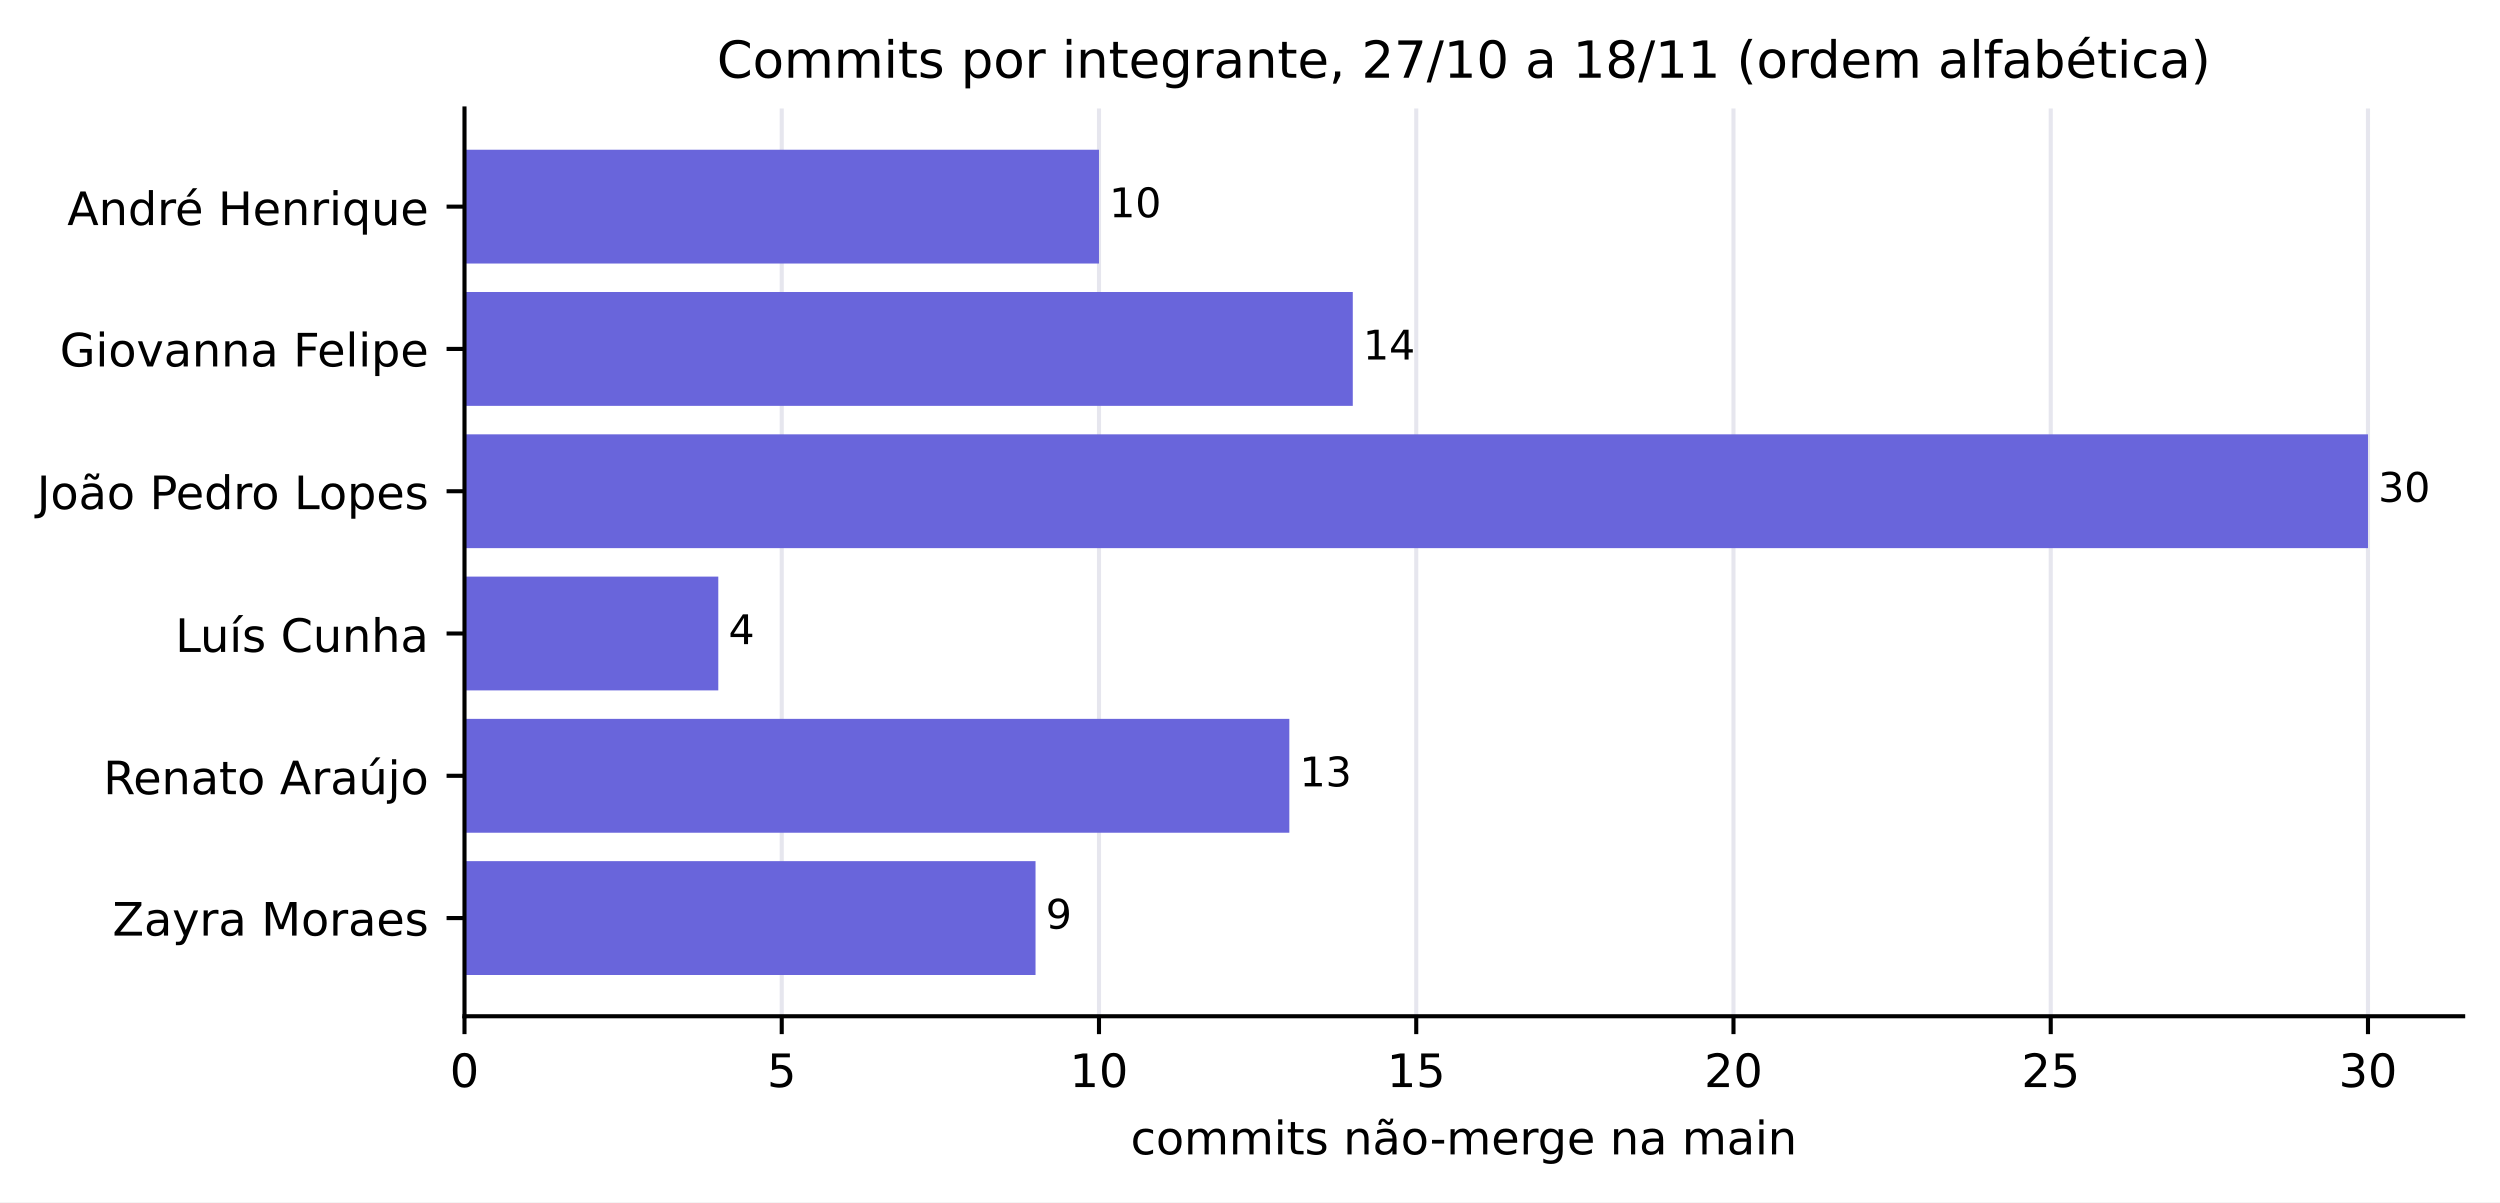
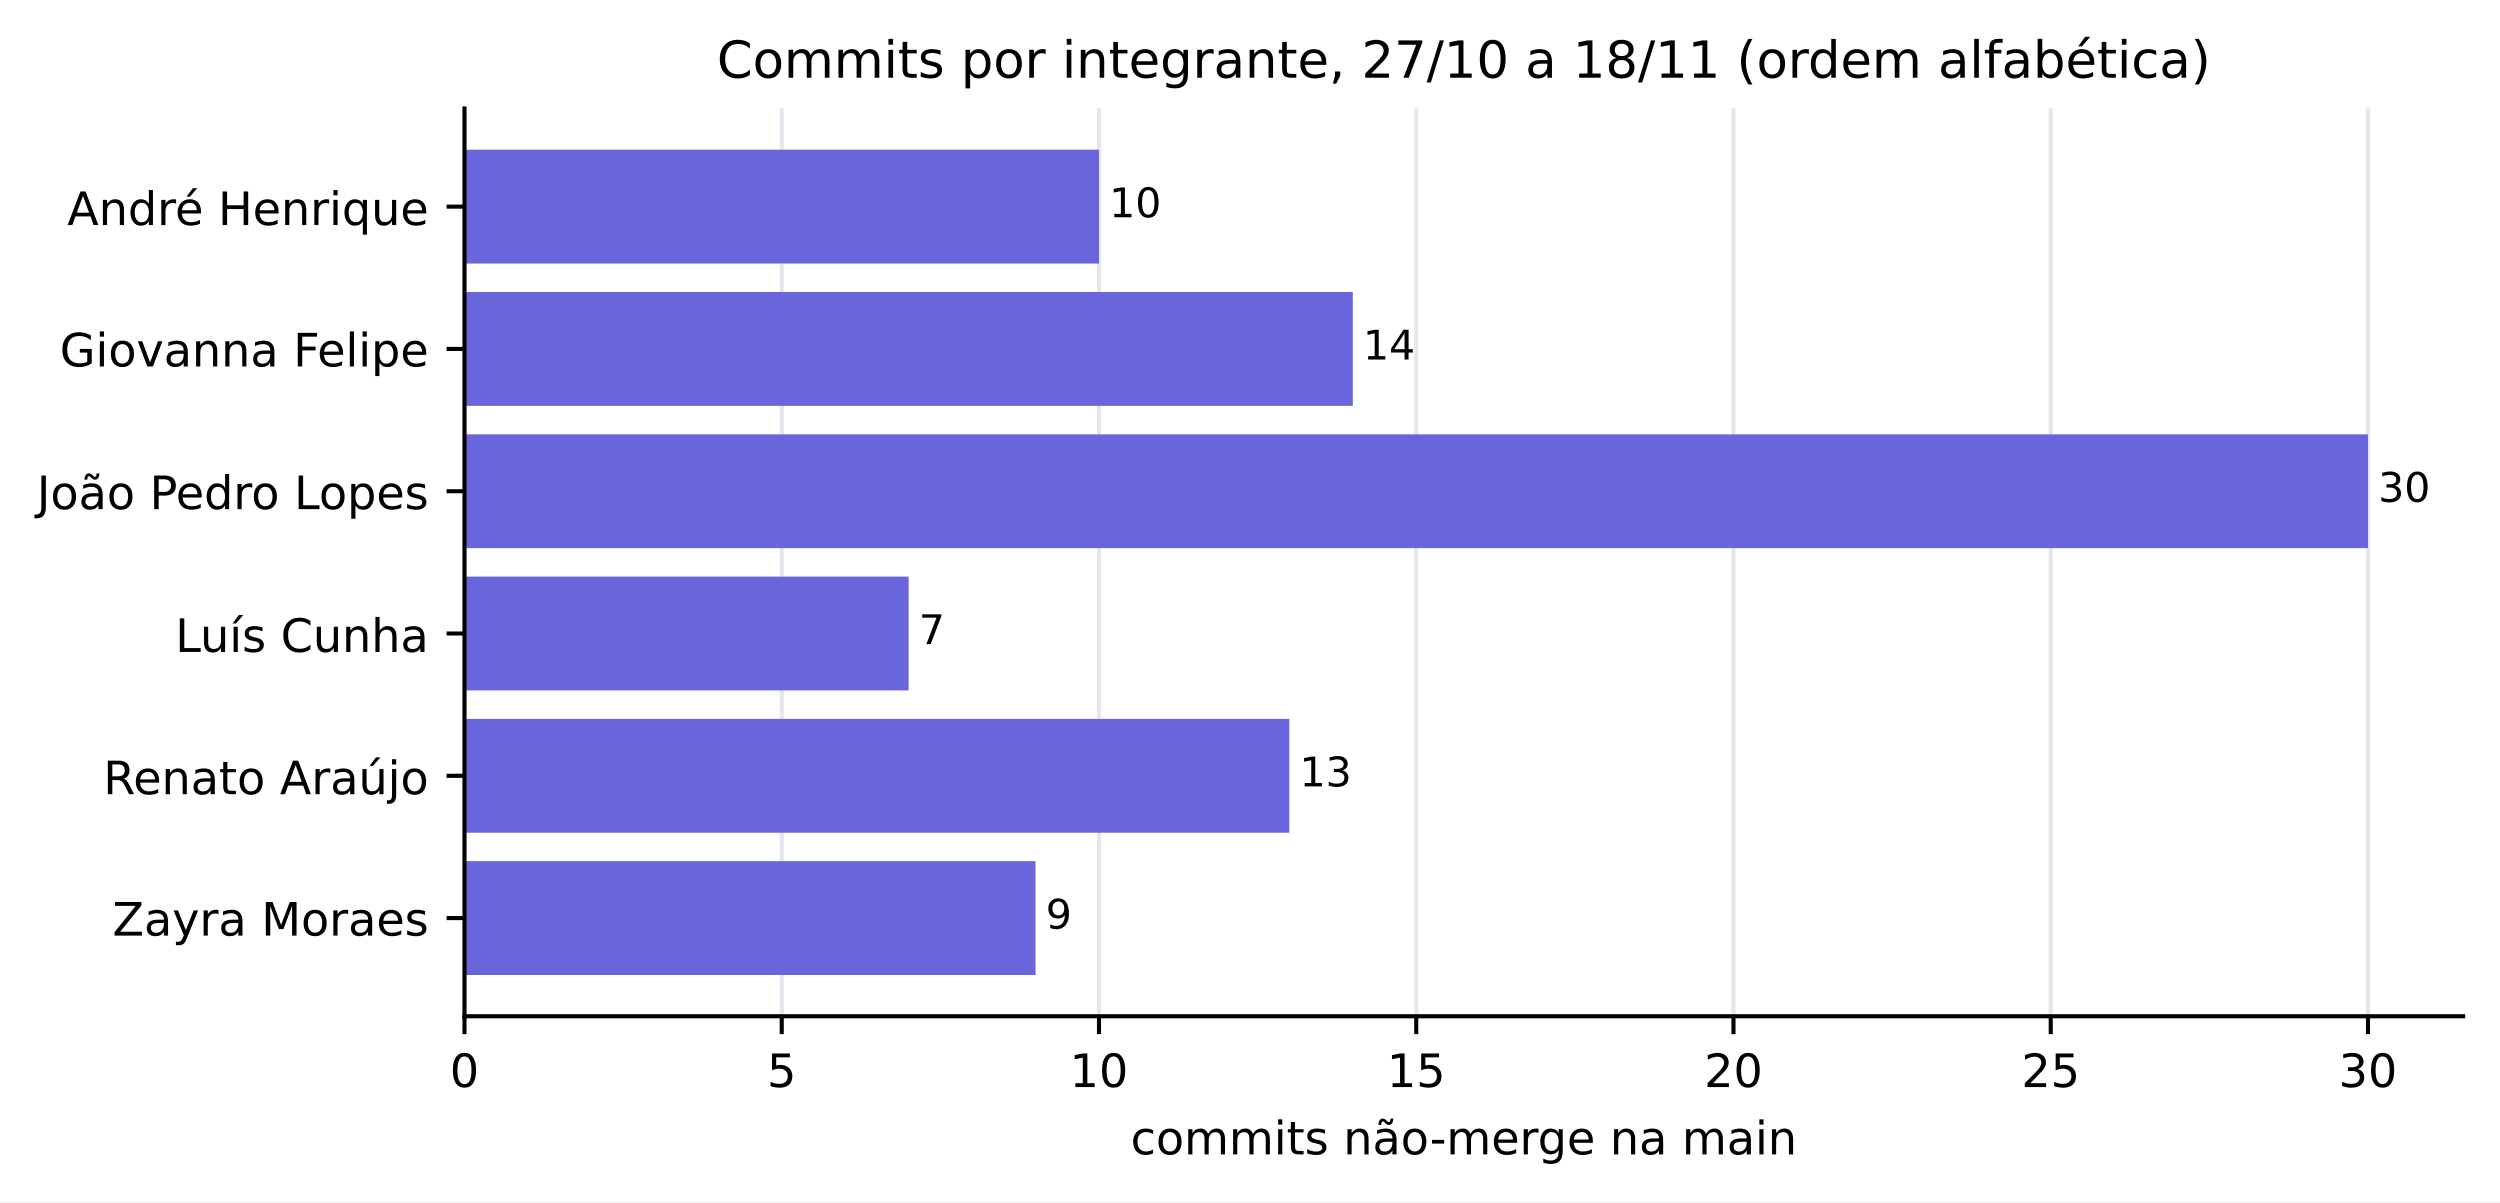
<svg xmlns="http://www.w3.org/2000/svg" xmlns:xlink="http://www.w3.org/1999/xlink" width="488.575pt" height="234.96pt" viewBox="0 0 488.575 234.96" version="1.1">
  <defs>
    <style type="text/css">*{stroke-linejoin: round; stroke-linecap: butt}</style>
  </defs>
  <g id="figure_1">
    <g id="patch_1">
      <path d="M 0 234.96  L 488.575 234.96  L 488.575 0  L 0 0  z " style="fill: #ffffff" />
    </g>
    <g id="axes_1">
      <g id="patch_2">
        <path d="M 90.775 198.606  L 481.375 198.606  L 481.375 21.198  L 90.775 21.198  z " style="fill: #ffffff" />
      </g>
      <g id="matplotlib.axis_1">
        <g id="xtick_1">
          <g id="line2d_1">
            <path d="M 90.775 198.606  L 90.775 21.198  " clip-path="url(#p9c40b0acbf)" style="fill: none; stroke: #e6e6ee; stroke-width: 0.8; stroke-linecap: square" />
          </g>
          <g id="line2d_2">
            <defs>
              <path id="m75a7fae0de" d="M 0 0  L 0 3.5  " style="stroke: #000000; stroke-width: 0.8" />
            </defs>
            <g>
              <use xlink:href="#m75a7fae0de" x="90.775" y="198.606" style="stroke: #000000; stroke-width: 0.8" />
            </g>
          </g>
          <g id="text_1">
            <text style="font-size: 9px; font-family: 'DejaVu Sans', 'Bitstream Vera Sans', 'Computer Modern Sans Serif', 'Lucida Grande', 'Verdana', 'Geneva', 'Lucid', 'Arial', 'Helvetica', 'Avant Garde', sans-serif; text-anchor: middle" x="90.775" y="212.444" transform="rotate(-0 90.77453 212.4443)">0</text>
          </g>
        </g>
        <g id="xtick_2">
          <g id="line2d_3">
            <path d="M 152.775 198.606  L 152.775 21.198  " clip-path="url(#p9c40b0acbf)" style="fill: none; stroke: #e6e6ee; stroke-width: 0.8; stroke-linecap: square" />
          </g>
          <g id="line2d_4">
            <g>
              <use xlink:href="#m75a7fae0de" x="152.775" y="198.606" style="stroke: #000000; stroke-width: 0.8" />
            </g>
          </g>
          <g id="text_2">
            <text style="font-size: 9px; font-family: 'DejaVu Sans', 'Bitstream Vera Sans', 'Computer Modern Sans Serif', 'Lucida Grande', 'Verdana', 'Geneva', 'Lucid', 'Arial', 'Helvetica', 'Avant Garde', sans-serif; text-anchor: middle" x="152.775" y="212.444" transform="rotate(-0 152.7745 212.4443)">5</text>
          </g>
        </g>
        <g id="xtick_3">
          <g id="line2d_5">
            <path d="M 214.775 198.606  L 214.775 21.198  " clip-path="url(#p9c40b0acbf)" style="fill: none; stroke: #e6e6ee; stroke-width: 0.8; stroke-linecap: square" />
          </g>
          <g id="line2d_6">
            <g>
              <use xlink:href="#m75a7fae0de" x="214.775" y="198.606" style="stroke: #000000; stroke-width: 0.8" />
            </g>
          </g>
          <g id="text_3">
            <text style="font-size: 9px; font-family: 'DejaVu Sans', 'Bitstream Vera Sans', 'Computer Modern Sans Serif', 'Lucida Grande', 'Verdana', 'Geneva', 'Lucid', 'Arial', 'Helvetica', 'Avant Garde', sans-serif; text-anchor: middle" x="214.775" y="212.444" transform="rotate(-0 214.7745 212.4443)">10</text>
          </g>
        </g>
        <g id="xtick_4">
          <g id="line2d_7">
            <path d="M 276.775 198.606  L 276.775 21.198  " clip-path="url(#p9c40b0acbf)" style="fill: none; stroke: #e6e6ee; stroke-width: 0.8; stroke-linecap: square" />
          </g>
          <g id="line2d_8">
            <g>
              <use xlink:href="#m75a7fae0de" x="276.775" y="198.606" style="stroke: #000000; stroke-width: 0.8" />
            </g>
          </g>
          <g id="text_4">
            <text style="font-size: 9px; font-family: 'DejaVu Sans', 'Bitstream Vera Sans', 'Computer Modern Sans Serif', 'Lucida Grande', 'Verdana', 'Geneva', 'Lucid', 'Arial', 'Helvetica', 'Avant Garde', sans-serif; text-anchor: middle" x="276.775" y="212.444" transform="rotate(-0 276.7745 212.4443)">15</text>
          </g>
        </g>
        <g id="xtick_5">
          <g id="line2d_9">
            <path d="M 338.775 198.606  L 338.775 21.198  " clip-path="url(#p9c40b0acbf)" style="fill: none; stroke: #e6e6ee; stroke-width: 0.8; stroke-linecap: square" />
          </g>
          <g id="line2d_10">
            <g>
              <use xlink:href="#m75a7fae0de" x="338.775" y="198.606" style="stroke: #000000; stroke-width: 0.8" />
            </g>
          </g>
          <g id="text_5">
            <text style="font-size: 9px; font-family: 'DejaVu Sans', 'Bitstream Vera Sans', 'Computer Modern Sans Serif', 'Lucida Grande', 'Verdana', 'Geneva', 'Lucid', 'Arial', 'Helvetica', 'Avant Garde', sans-serif; text-anchor: middle" x="338.775" y="212.444" transform="rotate(-0 338.7745 212.4443)">20</text>
          </g>
        </g>
        <g id="xtick_6">
          <g id="line2d_11">
            <path d="M 400.775 198.606  L 400.775 21.198  " clip-path="url(#p9c40b0acbf)" style="fill: none; stroke: #e6e6ee; stroke-width: 0.8; stroke-linecap: square" />
          </g>
          <g id="line2d_12">
            <g>
              <use xlink:href="#m75a7fae0de" x="400.775" y="198.606" style="stroke: #000000; stroke-width: 0.8" />
            </g>
          </g>
          <g id="text_6">
            <text style="font-size: 9px; font-family: 'DejaVu Sans', 'Bitstream Vera Sans', 'Computer Modern Sans Serif', 'Lucida Grande', 'Verdana', 'Geneva', 'Lucid', 'Arial', 'Helvetica', 'Avant Garde', sans-serif; text-anchor: middle" x="400.775" y="212.444" transform="rotate(-0 400.7745 212.4443)">25</text>
          </g>
        </g>
        <g id="xtick_7">
          <g id="line2d_13">
            <path d="M 462.775 198.606  L 462.775 21.198  " clip-path="url(#p9c40b0acbf)" style="fill: none; stroke: #e6e6ee; stroke-width: 0.8; stroke-linecap: square" />
          </g>
          <g id="line2d_14">
            <g>
              <use xlink:href="#m75a7fae0de" x="462.775" y="198.606" style="stroke: #000000; stroke-width: 0.8" />
            </g>
          </g>
          <g id="text_7">
            <text style="font-size: 9px; font-family: 'DejaVu Sans', 'Bitstream Vera Sans', 'Computer Modern Sans Serif', 'Lucida Grande', 'Verdana', 'Geneva', 'Lucid', 'Arial', 'Helvetica', 'Avant Garde', sans-serif; text-anchor: middle" x="462.775" y="212.444" transform="rotate(-0 462.7745 212.4443)">30</text>
          </g>
        </g>
        <g id="text_8">
          <text style="font-size: 9px; font-family: 'DejaVu Sans', 'Bitstream Vera Sans', 'Computer Modern Sans Serif', 'Lucida Grande', 'Verdana', 'Geneva', 'Lucid', 'Arial', 'Helvetica', 'Avant Garde', sans-serif; text-anchor: middle" x="286.075" y="225.598" transform="rotate(-0 286.0745 225.5983)">commits não-merge na main</text>
        </g>
      </g>
      <g id="matplotlib.axis_2">
        <g id="ytick_1">
          <g id="line2d_15">
            <defs>
              <path id="mc12583780d" d="M 0 0  L -3.5 0  " style="stroke: #000000; stroke-width: 0.8" />
            </defs>
            <g>
              <use xlink:href="#mc12583780d" x="90.775" y="40.385" style="stroke: #000000; stroke-width: 0.8" />
            </g>
          </g>
          <g id="text_9">
            <text style="font-size: 9px; font-family: 'DejaVu Sans', 'Bitstream Vera Sans', 'Computer Modern Sans Serif', 'Lucida Grande', 'Verdana', 'Geneva', 'Lucid', 'Arial', 'Helvetica', 'Avant Garde', sans-serif; text-anchor: end" x="83.775" y="43.984" transform="rotate(-0 83.77453 43.98449)">André Henrique</text>
          </g>
        </g>
        <g id="ytick_2">
          <g id="line2d_16">
            <g>
              <use xlink:href="#mc12583780d" x="90.775" y="68.192" style="stroke: #000000; stroke-width: 0.8" />
            </g>
          </g>
          <g id="text_10">
            <text style="font-size: 9px; font-family: 'DejaVu Sans', 'Bitstream Vera Sans', 'Computer Modern Sans Serif', 'Lucida Grande', 'Verdana', 'Geneva', 'Lucid', 'Arial', 'Helvetica', 'Avant Garde', sans-serif; text-anchor: end" x="83.775" y="71.611" transform="rotate(-0 83.77453 71.61139)">Giovanna Felipe</text>
          </g>
        </g>
        <g id="ytick_3">
          <g id="line2d_17">
            <g>
              <use xlink:href="#mc12583780d" x="90.775" y="95.999" style="stroke: #000000; stroke-width: 0.8" />
            </g>
          </g>
          <g id="text_11">
            <text style="font-size: 9px; font-family: 'DejaVu Sans', 'Bitstream Vera Sans', 'Computer Modern Sans Serif', 'Lucida Grande', 'Verdana', 'Geneva', 'Lucid', 'Arial', 'Helvetica', 'Avant Garde', sans-serif; text-anchor: end" x="83.775" y="99.495" transform="rotate(-0 83.77453 99.49493)">João Pedro Lopes</text>
          </g>
        </g>
        <g id="ytick_4">
          <g id="line2d_18">
            <g>
              <use xlink:href="#mc12583780d" x="90.775" y="123.806" style="stroke: #000000; stroke-width: 0.8" />
            </g>
          </g>
          <g id="text_12">
            <text style="font-size: 9px; font-family: 'DejaVu Sans', 'Bitstream Vera Sans', 'Computer Modern Sans Serif', 'Lucida Grande', 'Verdana', 'Geneva', 'Lucid', 'Arial', 'Helvetica', 'Avant Garde', sans-serif; text-anchor: end" x="83.775" y="127.405" transform="rotate(-0 83.77453 127.4052)">Luís Cunha</text>
          </g>
        </g>
        <g id="ytick_5">
          <g id="line2d_19">
            <g>
              <use xlink:href="#mc12583780d" x="90.775" y="151.613" style="stroke: #000000; stroke-width: 0.8" />
            </g>
          </g>
          <g id="text_13">
            <text style="font-size: 9px; font-family: 'DejaVu Sans', 'Bitstream Vera Sans', 'Computer Modern Sans Serif', 'Lucida Grande', 'Verdana', 'Geneva', 'Lucid', 'Arial', 'Helvetica', 'Avant Garde', sans-serif; text-anchor: end" x="83.775" y="155.212" transform="rotate(-0 83.77453 155.2121)">Renato Araújo</text>
          </g>
        </g>
        <g id="ytick_6">
          <g id="line2d_20">
            <g>
              <use xlink:href="#mc12583780d" x="90.775" y="179.42" style="stroke: #000000; stroke-width: 0.8" />
            </g>
          </g>
          <g id="text_14">
            <text style="font-size: 9px; font-family: 'DejaVu Sans', 'Bitstream Vera Sans', 'Computer Modern Sans Serif', 'Lucida Grande', 'Verdana', 'Geneva', 'Lucid', 'Arial', 'Helvetica', 'Avant Garde', sans-serif; text-anchor: end" x="83.775" y="182.839" transform="rotate(-0 83.77453 182.8386)">Zayra Moraes</text>
          </g>
        </g>
      </g>
      <g id="patch_3">
        <path d="M 90.775 29.262  L 214.775 29.262  L 214.775 51.508  L 90.775 51.508  z " clip-path="url(#p9c40b0acbf)" style="fill: #6965db" />
      </g>
      <g id="patch_4">
        <path d="M 90.775 57.069  L 264.375 57.069  L 264.375 79.315  L 90.775 79.315  z " clip-path="url(#p9c40b0acbf)" style="fill: #6965db" />
      </g>
      <g id="patch_5">
        <path d="M 90.775 84.876  L 462.775 84.876  L 462.775 107.122  L 90.775 107.122  z " clip-path="url(#p9c40b0acbf)" style="fill: #6965db" />
      </g>
      <g id="patch_6">
-         <path d="M 90.775 112.683  L 140.375 112.683  L 140.375 134.929  L 90.775 134.929  z " clip-path="url(#p9c40b0acbf)" style="fill: #6965db" />
+         <path d="M 90.775 112.683  L 177.575 112.683  L 177.575 134.929  L 90.775 134.929  z " clip-path="url(#p9c40b0acbf)" style="fill: #6965db" />
      </g>
      <g id="patch_7">
        <path d="M 90.775 140.49  L 251.975 140.49  L 251.975 162.736  L 90.775 162.736  z " clip-path="url(#p9c40b0acbf)" style="fill: #6965db" />
      </g>
      <g id="patch_8">
        <path d="M 90.775 168.297  L 202.375 168.297  L 202.375 190.542  L 90.775 190.542  z " clip-path="url(#p9c40b0acbf)" style="fill: #6965db" />
      </g>
      <g id="patch_9">
        <path d="M 90.775 198.606  L 90.775 21.198  " style="fill: none; stroke: #000000; stroke-width: 0.8; stroke-linejoin: miter; stroke-linecap: square" />
      </g>
      <g id="patch_10">
        <path d="M 90.775 198.606  L 481.375 198.606  " style="fill: none; stroke: #000000; stroke-width: 0.8; stroke-linejoin: miter; stroke-linecap: square" />
      </g>
      <g id="text_15">
        <text style="font-size: 8px; font-family: 'DejaVu Sans', 'Bitstream Vera Sans', 'Computer Modern Sans Serif', 'Lucida Grande', 'Verdana', 'Geneva', 'Lucid', 'Arial', 'Helvetica', 'Avant Garde', sans-serif; text-anchor: start" x="216.775" y="42.463" transform="rotate(-0 216.7745 42.46332)">10</text>
      </g>
      <g id="text_16">
        <text style="font-size: 8px; font-family: 'DejaVu Sans', 'Bitstream Vera Sans', 'Computer Modern Sans Serif', 'Lucida Grande', 'Verdana', 'Geneva', 'Lucid', 'Arial', 'Helvetica', 'Avant Garde', sans-serif; text-anchor: start" x="266.375" y="70.27" transform="rotate(-0 266.3745 70.27022)">14</text>
      </g>
      <g id="text_17">
        <text style="font-size: 8px; font-family: 'DejaVu Sans', 'Bitstream Vera Sans', 'Computer Modern Sans Serif', 'Lucida Grande', 'Verdana', 'Geneva', 'Lucid', 'Arial', 'Helvetica', 'Avant Garde', sans-serif; text-anchor: start" x="464.775" y="98.077" transform="rotate(-0 464.7745 98.07711)">30</text>
      </g>
      <g id="text_18">
-         <text style="font-size: 8px; font-family: 'DejaVu Sans', 'Bitstream Vera Sans', 'Computer Modern Sans Serif', 'Lucida Grande', 'Verdana', 'Geneva', 'Lucid', 'Arial', 'Helvetica', 'Avant Garde', sans-serif; text-anchor: start" x="142.375" y="125.884" transform="rotate(-0 142.3745 125.884)">4</text>
+         <text style="font-size: 8px; font-family: 'DejaVu Sans', 'Bitstream Vera Sans', 'Computer Modern Sans Serif', 'Lucida Grande', 'Verdana', 'Geneva', 'Lucid', 'Arial', 'Helvetica', 'Avant Garde', sans-serif; text-anchor: start" x="179.575" y="125.884" transform="rotate(-0 179.5745 125.884)">7</text>
      </g>
      <g id="text_19">
        <text style="font-size: 8px; font-family: 'DejaVu Sans', 'Bitstream Vera Sans', 'Computer Modern Sans Serif', 'Lucida Grande', 'Verdana', 'Geneva', 'Lucid', 'Arial', 'Helvetica', 'Avant Garde', sans-serif; text-anchor: start" x="253.975" y="153.691" transform="rotate(-0 253.9745 153.6909)">13</text>
      </g>
      <g id="text_20">
        <text style="font-size: 8px; font-family: 'DejaVu Sans', 'Bitstream Vera Sans', 'Computer Modern Sans Serif', 'Lucida Grande', 'Verdana', 'Geneva', 'Lucid', 'Arial', 'Helvetica', 'Avant Garde', sans-serif; text-anchor: start" x="204.375" y="181.498" transform="rotate(-0 204.3745 181.4978)">9</text>
      </g>
      <g id="text_21">
        <text style="font-size: 10px; font-family: 'DejaVu Sans', 'Bitstream Vera Sans', 'Computer Modern Sans Serif', 'Lucida Grande', 'Verdana', 'Geneva', 'Lucid', 'Arial', 'Helvetica', 'Avant Garde', sans-serif; text-anchor: middle" x="286.075" y="15.198" transform="rotate(-0 286.0745 15.19844)">Commits por integrante, 27/10 a 18/11 (ordem alfabética)</text>
      </g>
    </g>
  </g>
  <defs>
    <clipPath id="p9c40b0acbf">
      <rect x="90.775" y="21.198" width="390.6" height="177.408" />
    </clipPath>
  </defs>
</svg>
